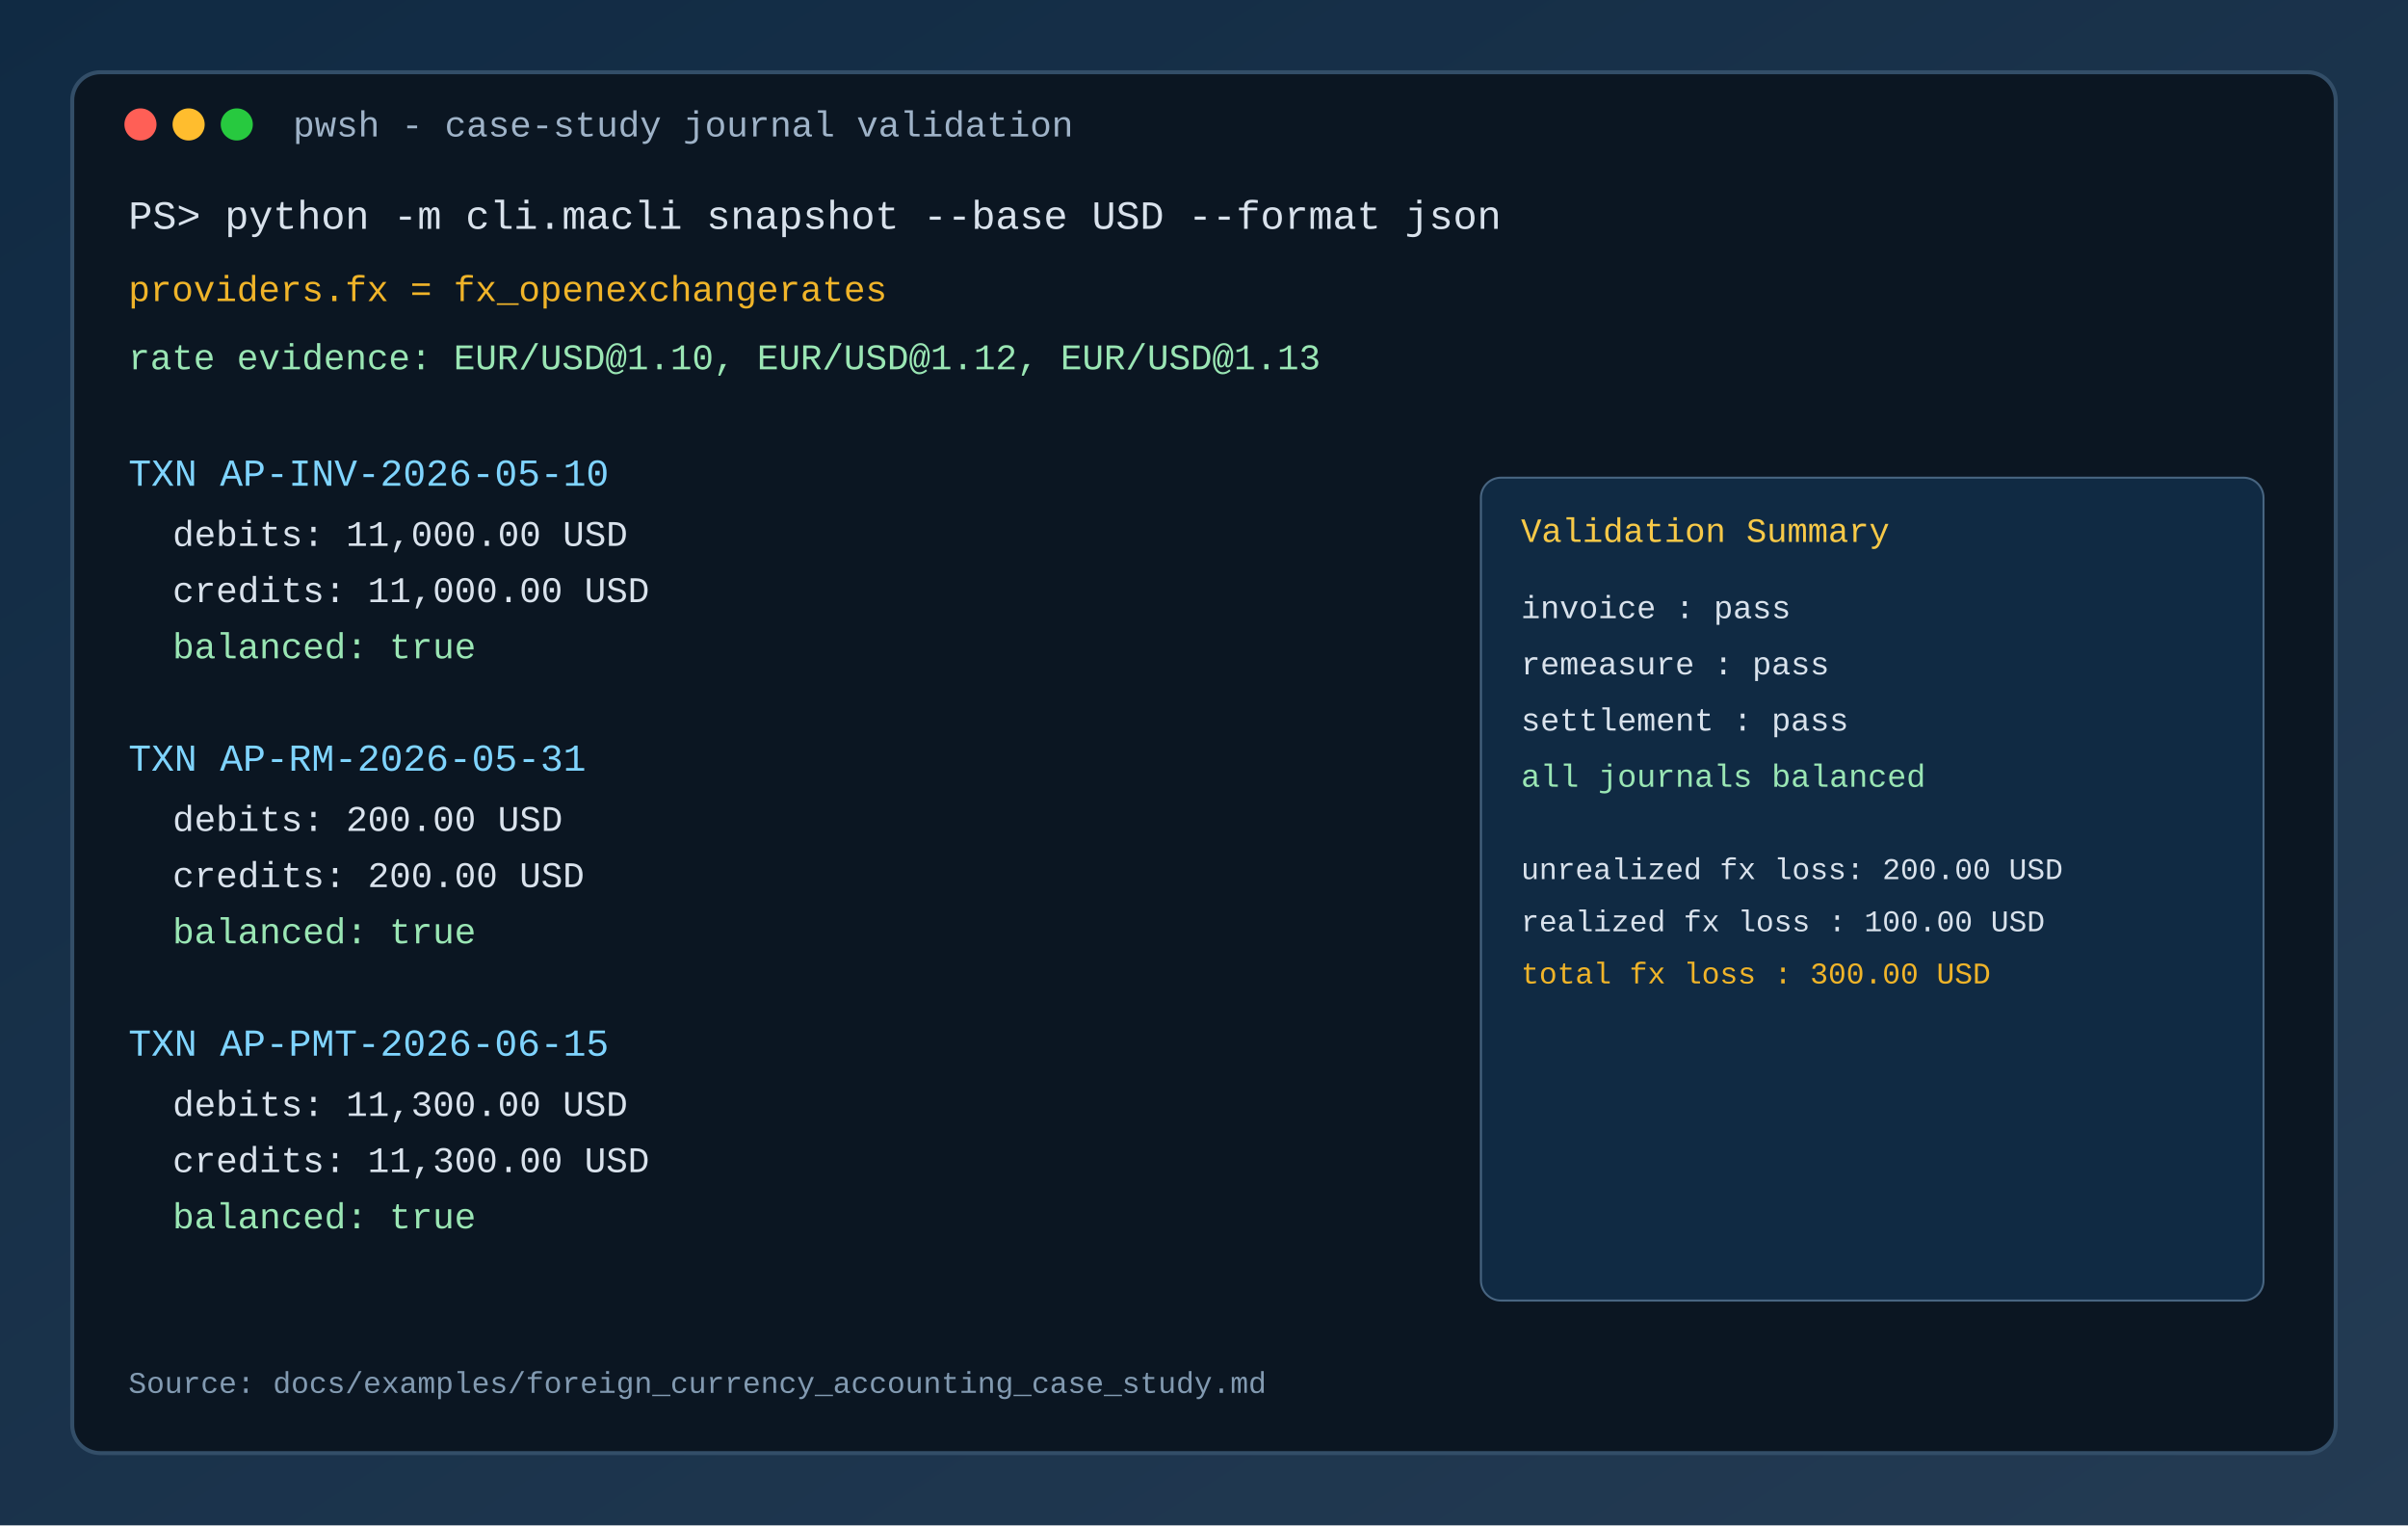
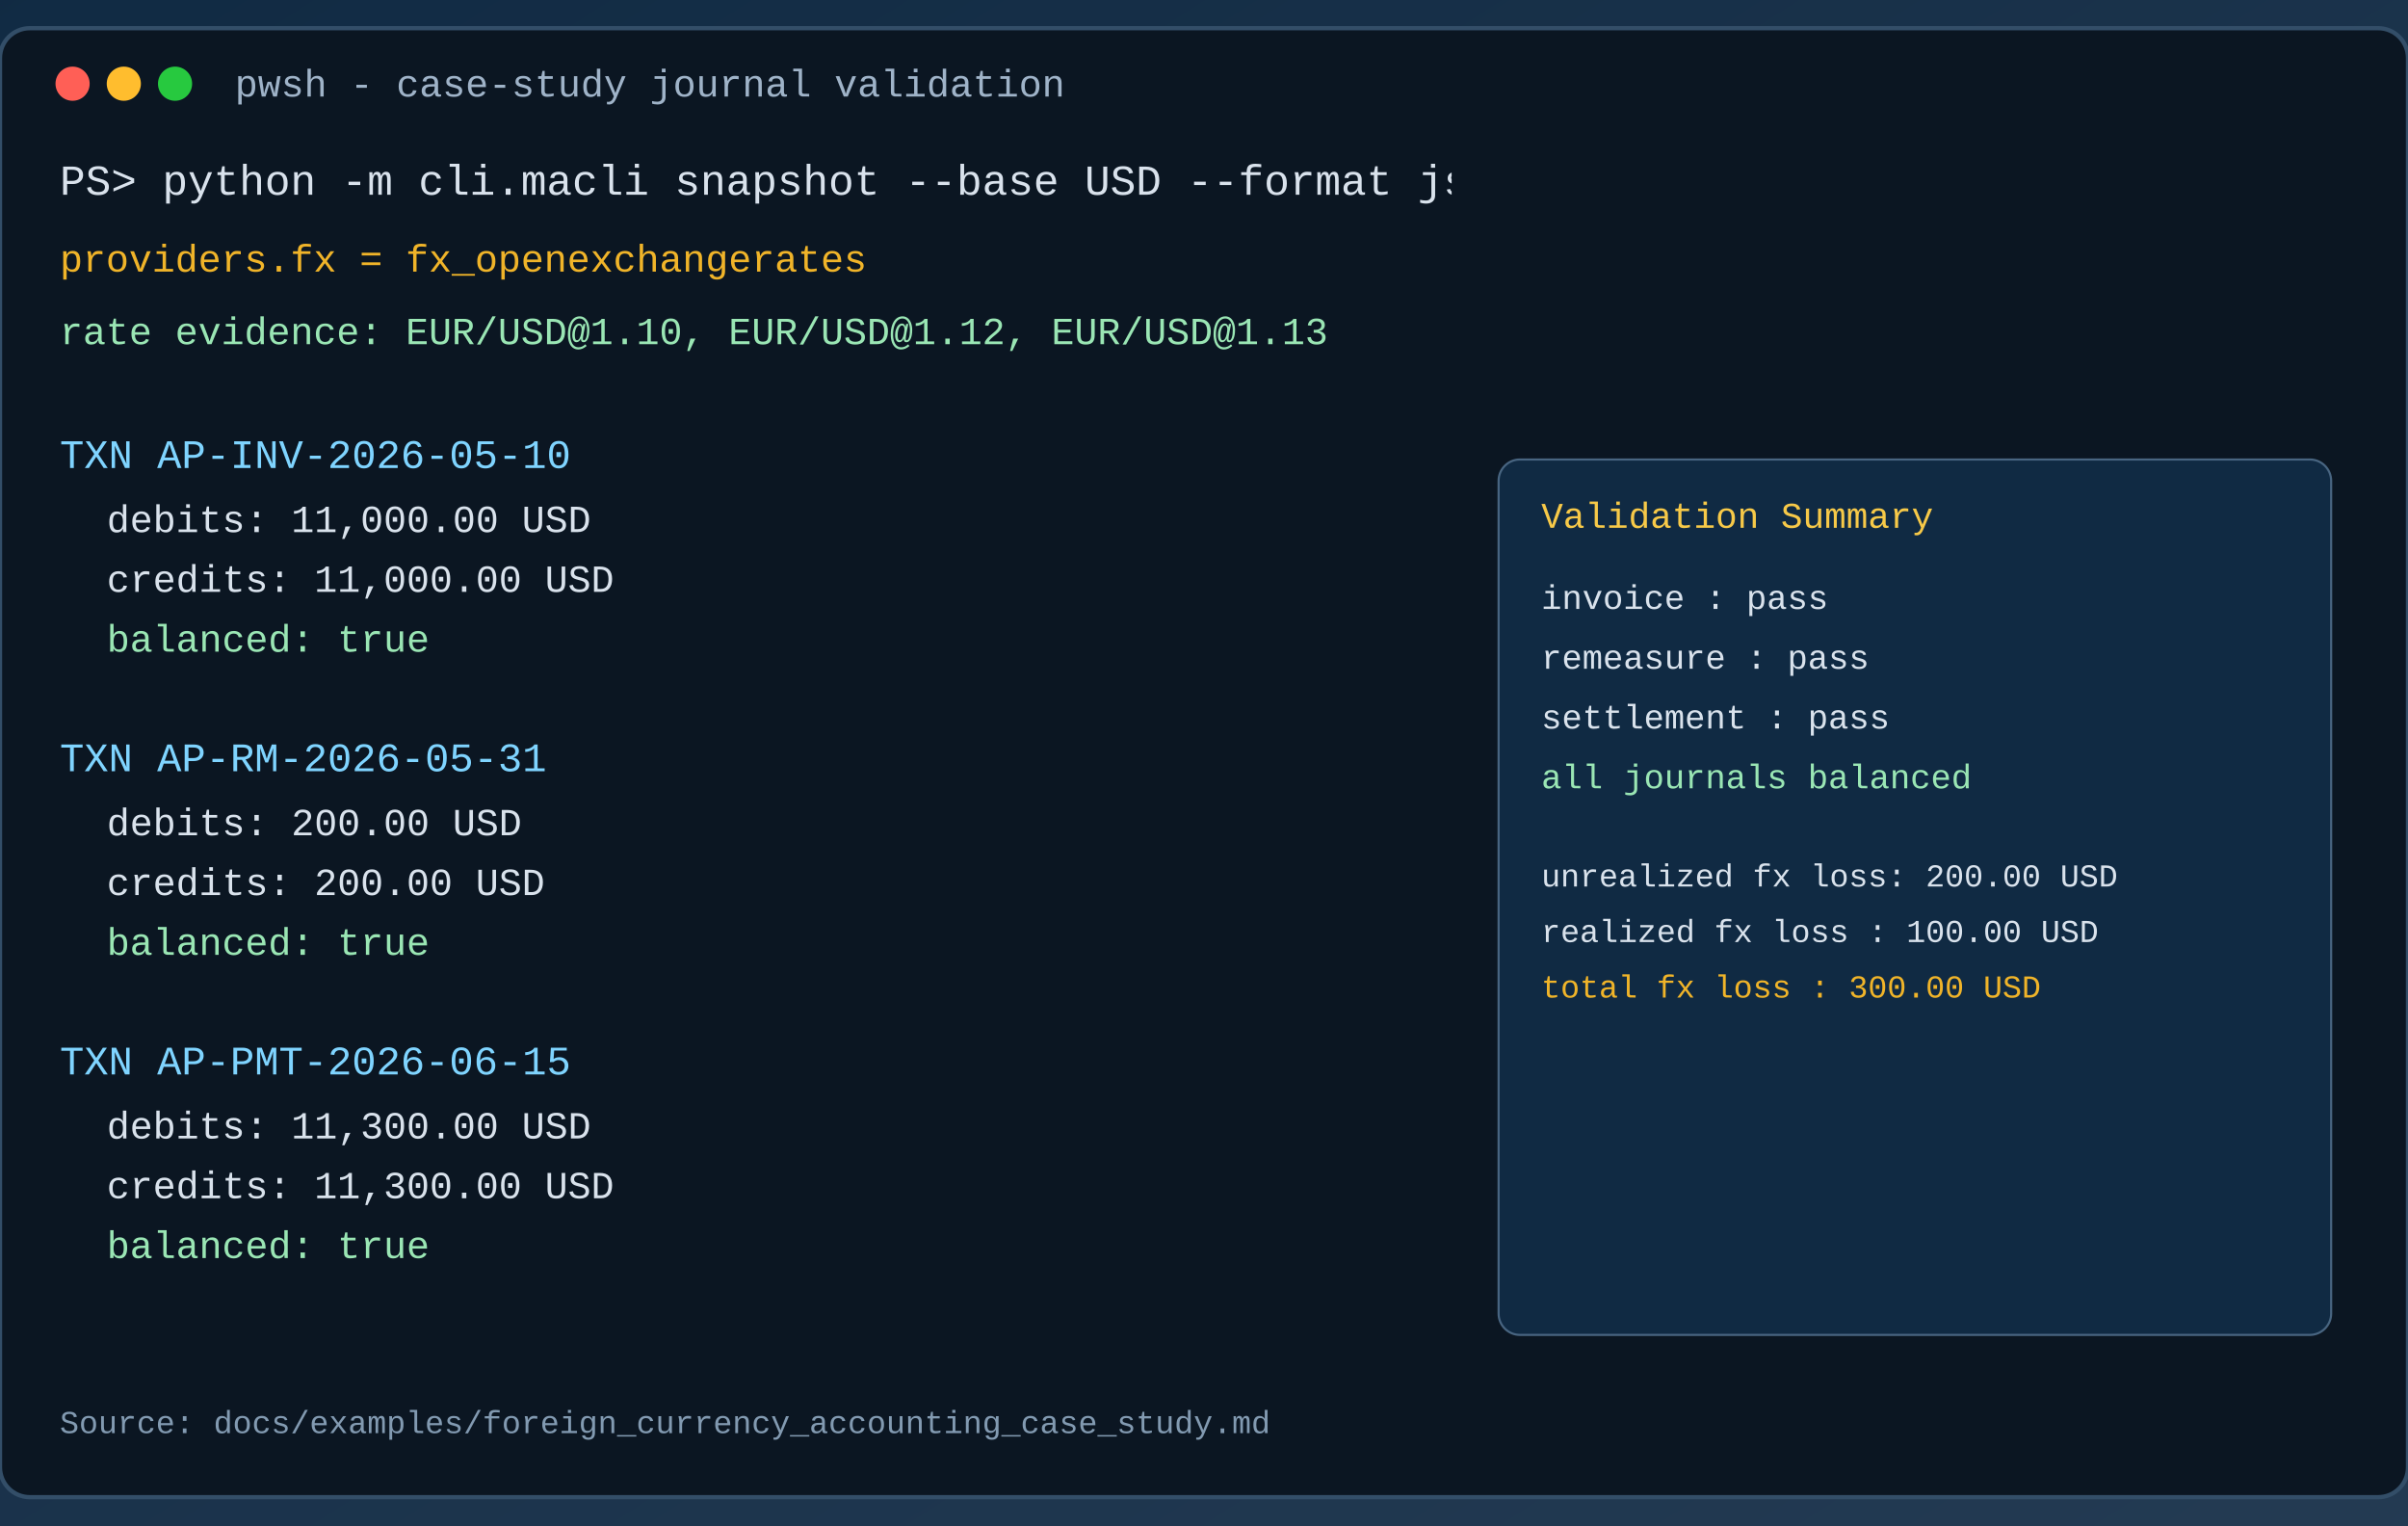
- <svg xmlns="http://www.w3.org/2000/svg" width="1200" height="760" viewBox="0 0 1200 760" role="img" aria-labelledby="title desc">
+ <svg xmlns="http://www.w3.org/2000/svg" width="1200" height="760" viewBox="36 36 1128 688" role="img" aria-labelledby="title desc">
  <defs>
    <linearGradient id="bg" x1="0" y1="0" x2="1" y2="1">
      <stop offset="0%" stop-color="#102a43" />
      <stop offset="100%" stop-color="#243b53" />
    </linearGradient>
+     <clipPath id="terminal-main-content-clip">
+       <rect x="56" y="94" width="660" height="614" />
+     </clipPath>
+     <clipPath id="validation-panel-clip">
+       <rect x="750" y="250" width="366" height="386" />
+     </clipPath>
  </defs>
  <rect x="0" y="0" width="1200" height="760" fill="url(#bg)" />
  <rect x="36" y="36" width="1128" height="688" rx="14" fill="#0b1622" stroke="#334e68" stroke-width="2" />
  <circle cx="70" cy="62" r="8" fill="#ff5f56" />
  <circle cx="94" cy="62" r="8" fill="#ffbd2e" />
  <circle cx="118" cy="62" r="8" fill="#27c93f" />
  <text x="146" y="68" fill="#9fb3c8" font-family="Consolas, 'Courier New', monospace" font-size="18">pwsh - case-study journal validation</text>
-   <text x="64" y="114" fill="#d9e2ec" font-family="Consolas, 'Courier New', monospace" font-size="20">PS&gt; python -m cli.macli snapshot --base USD --format json</text>
-   <text x="64" y="150" fill="#f0b429" font-family="Consolas, 'Courier New', monospace" font-size="18">providers.fx = fx_openexchangerates</text>
-   <text x="64" y="184" fill="#9ae6b4" font-family="Consolas, 'Courier New', monospace" font-size="18">rate evidence: EUR/USD@1.10, EUR/USD@1.12, EUR/USD@1.13</text>
-   <text x="64" y="242" fill="#7fd4ff" font-family="Consolas, 'Courier New', monospace" font-size="19">TXN AP-INV-2026-05-10</text>
-   <text x="86" y="272" fill="#d9e2ec" font-family="Consolas, 'Courier New', monospace" font-size="18">debits:  11,000.00 USD</text>
-   <text x="86" y="300" fill="#d9e2ec" font-family="Consolas, 'Courier New', monospace" font-size="18">credits: 11,000.00 USD</text>
-   <text x="86" y="328" fill="#9ae6b4" font-family="Consolas, 'Courier New', monospace" font-size="18">balanced: true</text>
-   <text x="64" y="384" fill="#7fd4ff" font-family="Consolas, 'Courier New', monospace" font-size="19">TXN AP-RM-2026-05-31</text>
-   <text x="86" y="414" fill="#d9e2ec" font-family="Consolas, 'Courier New', monospace" font-size="18">debits:  200.00 USD</text>
-   <text x="86" y="442" fill="#d9e2ec" font-family="Consolas, 'Courier New', monospace" font-size="18">credits: 200.00 USD</text>
-   <text x="86" y="470" fill="#9ae6b4" font-family="Consolas, 'Courier New', monospace" font-size="18">balanced: true</text>
-   <text x="64" y="526" fill="#7fd4ff" font-family="Consolas, 'Courier New', monospace" font-size="19">TXN AP-PMT-2026-06-15</text>
-   <text x="86" y="556" fill="#d9e2ec" font-family="Consolas, 'Courier New', monospace" font-size="18">debits:  11,300.00 USD</text>
-   <text x="86" y="584" fill="#d9e2ec" font-family="Consolas, 'Courier New', monospace" font-size="18">credits: 11,300.00 USD</text>
-   <text x="86" y="612" fill="#9ae6b4" font-family="Consolas, 'Courier New', monospace" font-size="18">balanced: true</text>
+   <g clip-path="url(#terminal-main-content-clip)">
+     <text x="64" y="114" fill="#d9e2ec" font-family="Consolas, 'Courier New', monospace" font-size="20">PS&gt; python -m cli.macli snapshot --base USD --format json</text>
+     <text x="64" y="150" fill="#f0b429" font-family="Consolas, 'Courier New', monospace" font-size="18">providers.fx = fx_openexchangerates</text>
+     <text x="64" y="184" fill="#9ae6b4" font-family="Consolas, 'Courier New', monospace" font-size="18">rate evidence: EUR/USD@1.10, EUR/USD@1.12, EUR/USD@1.13</text>
+     <text x="64" y="242" fill="#7fd4ff" font-family="Consolas, 'Courier New', monospace" font-size="19">TXN AP-INV-2026-05-10</text>
+     <text x="86" y="272" fill="#d9e2ec" font-family="Consolas, 'Courier New', monospace" font-size="18">debits:  11,000.00 USD</text>
+     <text x="86" y="300" fill="#d9e2ec" font-family="Consolas, 'Courier New', monospace" font-size="18">credits: 11,000.00 USD</text>
+     <text x="86" y="328" fill="#9ae6b4" font-family="Consolas, 'Courier New', monospace" font-size="18">balanced: true</text>
+     <text x="64" y="384" fill="#7fd4ff" font-family="Consolas, 'Courier New', monospace" font-size="19">TXN AP-RM-2026-05-31</text>
+     <text x="86" y="414" fill="#d9e2ec" font-family="Consolas, 'Courier New', monospace" font-size="18">debits:  200.00 USD</text>
+     <text x="86" y="442" fill="#d9e2ec" font-family="Consolas, 'Courier New', monospace" font-size="18">credits: 200.00 USD</text>
+     <text x="86" y="470" fill="#9ae6b4" font-family="Consolas, 'Courier New', monospace" font-size="18">balanced: true</text>
+     <text x="64" y="526" fill="#7fd4ff" font-family="Consolas, 'Courier New', monospace" font-size="19">TXN AP-PMT-2026-06-15</text>
+     <text x="86" y="556" fill="#d9e2ec" font-family="Consolas, 'Courier New', monospace" font-size="18">debits:  11,300.00 USD</text>
+     <text x="86" y="584" fill="#d9e2ec" font-family="Consolas, 'Courier New', monospace" font-size="18">credits: 11,300.00 USD</text>
+     <text x="86" y="612" fill="#9ae6b4" font-family="Consolas, 'Courier New', monospace" font-size="18">balanced: true</text>
+   </g>
  <rect x="738" y="238" width="390" height="410" rx="10" fill="#102a43" stroke="#486581" />
-   <text x="758" y="270" fill="#f7c948" font-family="Consolas, 'Courier New', monospace" font-size="17">Validation Summary</text>
-   <text x="758" y="308" fill="#d9e2ec" font-family="Consolas, 'Courier New', monospace" font-size="16">invoice    : pass</text>
-   <text x="758" y="336" fill="#d9e2ec" font-family="Consolas, 'Courier New', monospace" font-size="16">remeasure  : pass</text>
-   <text x="758" y="364" fill="#d9e2ec" font-family="Consolas, 'Courier New', monospace" font-size="16">settlement : pass</text>
-   <text x="758" y="392" fill="#9ae6b4" font-family="Consolas, 'Courier New', monospace" font-size="16">all journals balanced</text>
-   <text x="758" y="438" fill="#d9e2ec" font-family="Consolas, 'Courier New', monospace" font-size="15">unrealized fx loss: 200.00 USD</text>
-   <text x="758" y="464" fill="#d9e2ec" font-family="Consolas, 'Courier New', monospace" font-size="15">realized fx loss  : 100.00 USD</text>
-   <text x="758" y="490" fill="#f0b429" font-family="Consolas, 'Courier New', monospace" font-size="15">total fx loss     : 300.00 USD</text>
+   <g clip-path="url(#validation-panel-clip)">
+     <text x="758" y="270" fill="#f7c948" font-family="Consolas, 'Courier New', monospace" font-size="17">Validation Summary</text>
+     <text x="758" y="308" fill="#d9e2ec" font-family="Consolas, 'Courier New', monospace" font-size="16">invoice    : pass</text>
+     <text x="758" y="336" fill="#d9e2ec" font-family="Consolas, 'Courier New', monospace" font-size="16">remeasure  : pass</text>
+     <text x="758" y="364" fill="#d9e2ec" font-family="Consolas, 'Courier New', monospace" font-size="16">settlement : pass</text>
+     <text x="758" y="392" fill="#9ae6b4" font-family="Consolas, 'Courier New', monospace" font-size="16">all journals balanced</text>
+     <text x="758" y="438" fill="#d9e2ec" font-family="Consolas, 'Courier New', monospace" font-size="15">unrealized fx loss: 200.00 USD</text>
+     <text x="758" y="464" fill="#d9e2ec" font-family="Consolas, 'Courier New', monospace" font-size="15">realized fx loss  : 100.00 USD</text>
+     <text x="758" y="490" fill="#f0b429" font-family="Consolas, 'Courier New', monospace" font-size="15">total fx loss     : 300.00 USD</text>
+   </g>
  <text x="64" y="694" fill="#829ab1" font-family="Consolas, 'Courier New', monospace" font-size="15">Source: docs/examples/foreign_currency_accounting_case_study.md</text>
</svg>
